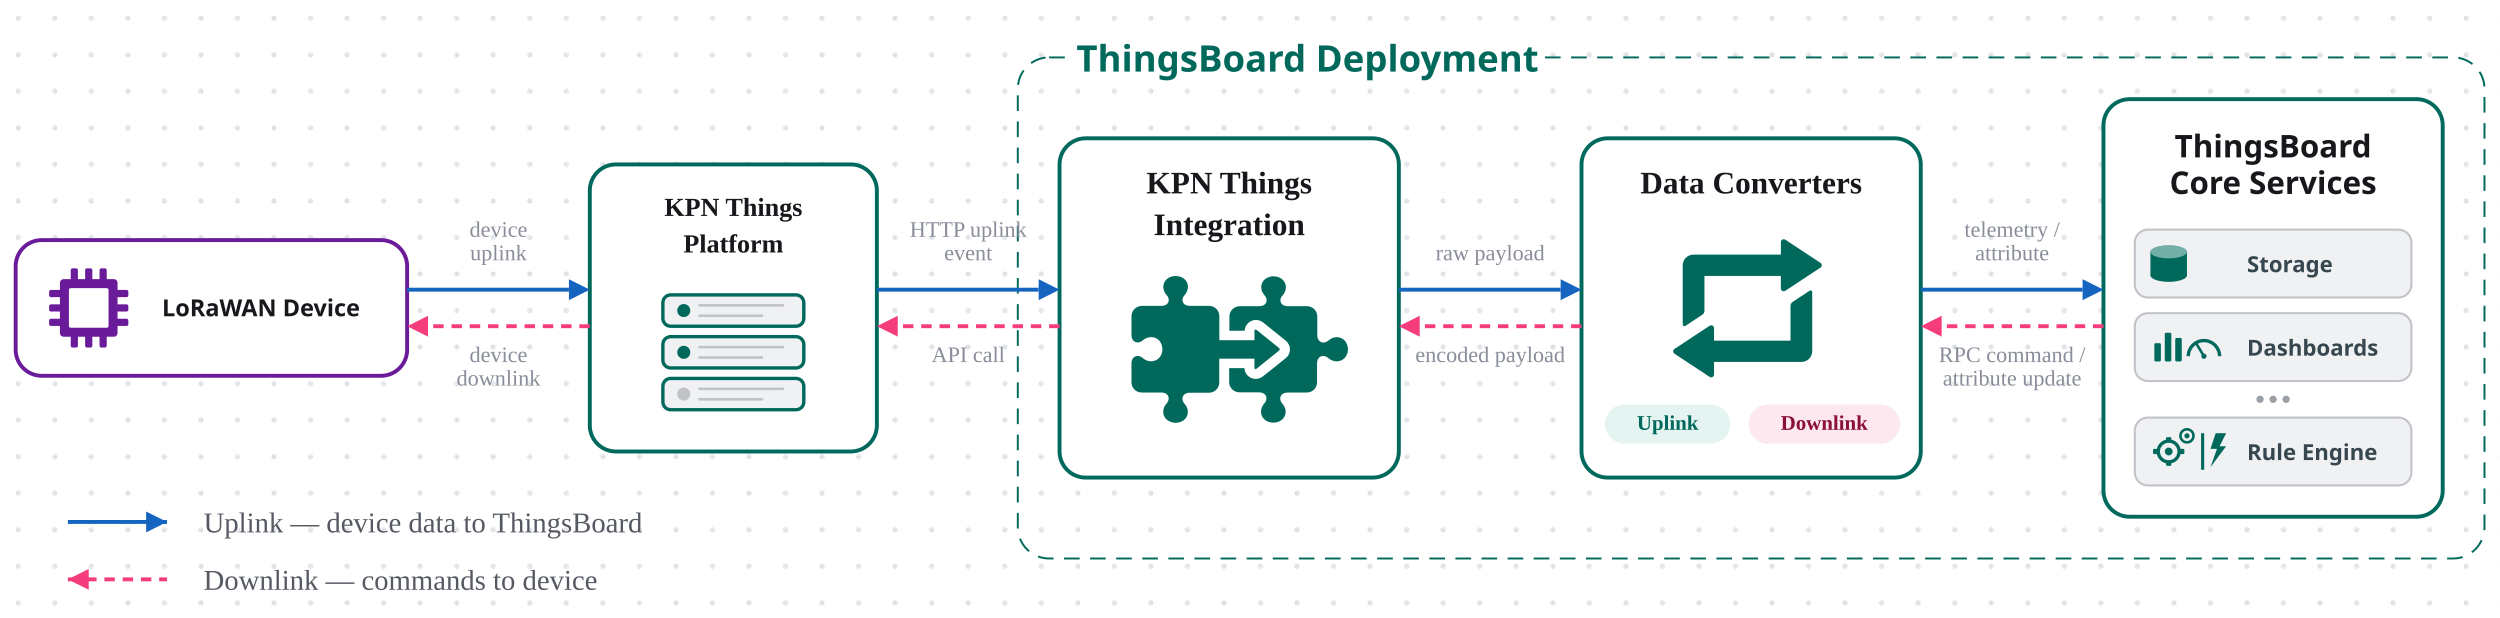
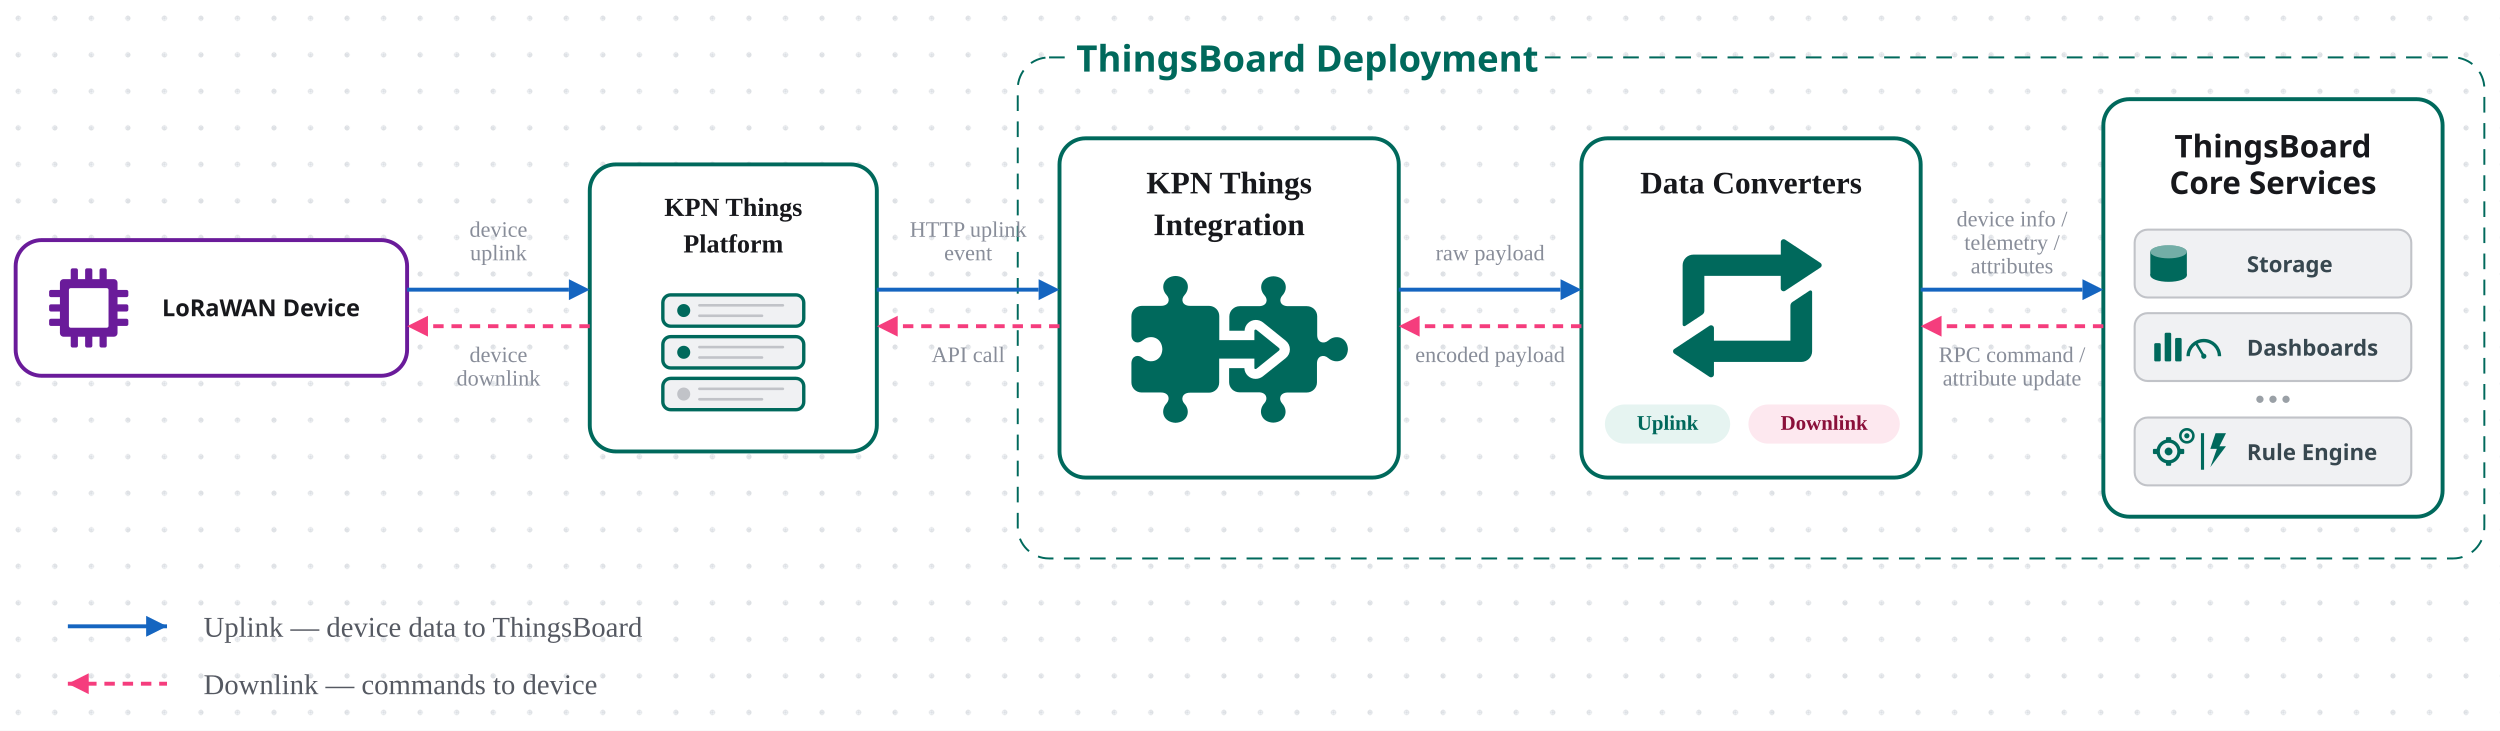
- <svg xmlns="http://www.w3.org/2000/svg" viewBox="0 0 1400 346" width="1400">
+ <svg xmlns="http://www.w3.org/2000/svg" viewBox="0 0 958 280" width="1400">
  <defs>
    <pattern id="dots" x="0" y="0" width="14" height="14" patternUnits="userSpaceOnUse">
      <circle cx="7" cy="7" r="1" fill="#dde0e4" />
    </pattern>
    <clipPath id="clip0">
-       <path fill="#fff" d="M0 0h1400v346H0z" />
+       <path fill="#fff" d="M0 0h958v280H0z" />
    </clipPath>
    <marker id="arrow" viewBox="0 0 10 10" refX="8" refY="5" markerWidth="6" markerHeight="6" orient="auto-start-reverse">
      <path d="M2 1L8 5L2 9" fill="none" stroke="context-stroke" stroke-width="1.5" stroke-linecap="round" stroke-linejoin="round" />
    </marker>
  </defs>
-   <g clip-path="url(#clip0)" transform="scale(1.461461)">
-     <path fill="#fff" d="M0 0h958v237H0z" />
-     <rect width="958" height="237" fill="url(#dots)" />
+   <g clip-path="url(#clip0)">
+     <path fill="#fff" d="M0 0h958v280H0z" />
+     <rect width="958" height="280" fill="url(#dots)" />
    <g transform="translate(0,33)">
      <rect x="390" y="-11" width="562" height="192" rx="12" fill="none" stroke="#00695c" stroke-width="0.75" stroke-dasharray="6,4" />
      <rect x="410" y="-18" width="178" height="14" fill="#fff" />
      <text x="501" y="-11" text-anchor="middle" font-family="system-ui,sans-serif" font-size="14" fill="#00695c" font-weight="600" dominant-baseline="central">ThingsBoard Deployment</text>
      <rect x="6" y="59" width="150" height="52" rx="10" fill="#fff" stroke="#6a1b9a" stroke-width="1.5" />
      <g transform="translate(13.3,64.3) scale(0.69)" fill="#6a1b9a">
        <rect x="14" y="14" width="32" height="32" rx="2" fill="#6a1b9a" />
        <rect x="19" y="19" width="22" height="22" rx="1" fill="#fff" />
        <rect x="20" y="8" width="4" height="7" rx="1" />
        <rect x="28" y="8" width="4" height="7" rx="1" />
        <rect x="36" y="8" width="4" height="7" rx="1" />
        <rect x="20" y="45" width="4" height="7" rx="1" />
        <rect x="28" y="45" width="4" height="7" rx="1" />
        <rect x="36" y="45" width="4" height="7" rx="1" />
        <rect x="8" y="20" width="7" height="4" rx="1" />
        <rect x="8" y="28" width="7" height="4" rx="1" />
        <rect x="8" y="36" width="7" height="4" rx="1" />
        <rect x="45" y="20" width="7" height="4" rx="1" />
        <rect x="45" y="28" width="7" height="4" rx="1" />
        <rect x="45" y="36" width="7" height="4" rx="1" />
      </g>
      <text x="100" y="85" text-anchor="middle" font-family="system-ui,sans-serif" font-size="9" fill="#17181c" font-weight="600" dominant-baseline="middle">LoRaWAN Device</text>
      <rect x="226" y="30" width="110" height="110" rx="10" fill="#fff" stroke="#00695c" stroke-width="1.5" />
      <text x="281" y="43" text-anchor="middle" font-size="10" fill="#17181c" font-weight="600" dominant-baseline="hanging">KPN Things</text>
      <text x="281" y="57" text-anchor="middle" font-size="10" fill="#17181c" font-weight="600" dominant-baseline="hanging">Platform</text>
      <g fill="none" stroke="#00695c" stroke-width="1.3" stroke-linecap="round">
        <rect x="254" y="80" width="54" height="12" rx="3" fill="#f0f1f3" stroke="#00695c" />
        <circle cx="262" cy="86" r="2.5" fill="#00695c" stroke="none" />
        <line x1="268" y1="84" x2="300" y2="84" stroke="#c1c3c8" stroke-width="1" />
        <line x1="268" y1="88" x2="292" y2="88" stroke="#c1c3c8" stroke-width="1" />
        <rect x="254" y="96" width="54" height="12" rx="3" fill="#f0f1f3" stroke="#00695c" />
        <circle cx="262" cy="102" r="2.5" fill="#00695c" stroke="none" />
        <line x1="268" y1="100" x2="300" y2="100" stroke="#c1c3c8" stroke-width="1" />
        <line x1="268" y1="104" x2="292" y2="104" stroke="#c1c3c8" stroke-width="1" />
        <rect x="254" y="112" width="54" height="12" rx="3" fill="#f0f1f3" stroke="#00695c" />
        <circle cx="262" cy="118" r="2.5" fill="#c1c3c8" stroke="none" />
        <line x1="268" y1="116" x2="300" y2="116" stroke="#c1c3c8" stroke-width="1" />
        <line x1="268" y1="120" x2="292" y2="120" stroke="#c1c3c8" stroke-width="1" />
      </g>
      <rect x="406" y="20" width="130" height="130" rx="10" fill="#fff" stroke="#00695c" stroke-width="1.5" />
      <text x="471" y="33" text-anchor="middle" font-size="12" fill="#17181c" font-weight="600" dominant-baseline="hanging">KPN Things</text>
      <text x="471" y="49" text-anchor="middle" font-size="12" fill="#17181c" font-weight="600" dominant-baseline="hanging">Integration</text>
      <g transform="matrix(-0.16987,0,0,-0.166552,516.5201,141.5578)" fill="#00695c">
        <path d="m 465.3,145.05 h -43.5 c -17.7,0 -21.8,-14.7 -12.6,-25.3 15.2,-17.2 7.1,-43 -20.2,-44.5 -27.3,1 -35.4,27.3 -20.2,44 9.1,10.1 5.1,25.3 -12.6,25.3 h -42.5 c -12.6,0 -23.3,10.1 -23.3,23.3 v 55.1 h -1 -78.4 v -21.8 c 0,-2 -2.5,-3 -4.6,-1.5 l -51.1,42 c -1.5,1.5 -1.5,4 0,5.6 l 51.1,42 c 2,1.5 4.6,0 4.6,-2 v -21.8 h 78.2 1 v 55.6 c 0,12.6 10.1,23.3 23.3,23.3 H 356 c 17.7,0 21.8,14.7 12.6,24.8 -15.2,17.2 -7.1,43 20.2,44 27.3,-1 35.4,-27.3 20.2,-44 -9.1,-10.1 -5.1,-24.8 12.6,-24.8 h 43 c 13.2,0 23.8,-10.6 23.8,-23.8 v -43.6 c -0.5,-17.2 -15.2,-21.2 -25.3,-12.1 -17.2,15.2 -43.5,7.1 -44.5,-20.2 1,-27.3 27.3,-35.4 44.5,-20.2 10.1,9.1 24.8,5.1 25.3,-12.1 v -44 c 0.1,-12.7 -10,-23.3 -23.1,-23.3 z" />
        <path d="m 244.7,145.45 h -43.5 c -17.7,0 -21.8,-15.2 -12.6,-25.3 15.2,-17.2 7.1,-43.5 -20.2,-44.5 -27.3,1 -35.4,26.8 -20.2,44 9.1,10.1 5.1,25.3 -12.6,25.3 H 93.1 c -13.2,0 -23.3,10.6 -23.3,23.3 v 43.5 c 0,17.7 -15.2,21.8 -25.3,12.6 -17.2,-15.2 -43.5,-7.1 -44.5,20.2 1,27.3 27.3,35.4 44,20.2 10.1,-9.1 25.3,-5.1 25.3,12.6 v 43 c 0,13.2 10.6,23.3 23.3,23.3 h 42.5 c 17.7,0 21.8,14.7 12.6,24.8 -15.2,16.7 -7.1,43 20.2,44 27.3,-1 35.4,-26.8 20.2,-44 -9.1,-10.1 -5.1,-24.8 12.6,-24.8 h 43 c 13.2,0 23.8,-10.6 23.8,-23.8 v -32.7 h -34.4 c -0.5,13.7 -11.7,24.8 -25.3,24.8 -6.1,0 -11.6,-2 -16.2,-5.6 l -51.1,-42 c -6.1,-5.1 -9.6,-12.1 -9.6,-20.2 0,-8.1 3.5,-15.2 9.6,-20.2 l 51.6,-42 c 4.6,-3.5 10.1,-5.6 16.2,-5.6 13.7,0 24.8,11.1 25.3,24.8 H 268 v -32.4 c 0,-13.2 -10.6,-23.3 -23.3,-23.3 z" />
      </g>
      <rect x="606" y="20" width="130" height="130" rx="10" fill="#fff" stroke="#00695c" stroke-width="1.5" />
      <text x="671" y="33" text-anchor="middle" font-size="12" fill="#17181c" font-weight="600" dominant-baseline="hanging">Data Converters</text>
      <g transform="matrix(0.217828,0,0,0.213574,616.2844,53.1842)" fill="#00695c">
        <path d="m 373.23,68.177 -61.8,-41.6 c -3.4,-2.3 -7.9,0.1 -7.9,4.2 v 22.5 h -153.6 c -10.6,0 -19.1,8.6 -19.1,19.1 v 106.5 c 0,2.3 2.6,3.7 4.5,2.4 l 30,-20.2 c 2.3,-1.5 3.7,-4.1 3.7,-6.9 v -62.7 h 134.4 v 22.5 c 0,4.1 4.5,6.5 7.9,4.2 l 61.8,-41.6 c 3.1,-2 3.1,-6.4 0.1,-8.4 z" />
        <path d="m 354.13,117.98 -30,20.2 c -2.3,1.5 -3.7,4.1 -3.7,6.9 v 62.6 h -134.5 v -22.5 c 0,-4.1 -4.5,-6.5 -7.9,-4.2 l -61.8,41.6 c -3,2 -3,6.4 0,8.4 l 61.8,41.6 c 3.4,2.3 7.9,-0.1 7.9,-4.2 v -22.5 h 153.5 c 10.6,0.1 19.2,-8.5 19.2,-19.1 v -106.4 c 0,-2.3 -2.6,-3.7 -4.5,-2.4 z" />
      </g>
      <rect x="615" y="122" width="48" height="15" rx="7.5" fill="#e6f4f1" />
      <text x="639" y="129" text-anchor="middle" font-size="8" fill="#00695c" font-weight="700" dominant-baseline="central">Uplink</text>
      <rect x="670" y="122" width="58" height="15" rx="7.5" fill="#fde8ef" />
      <text x="699" y="129" text-anchor="middle" font-size="8" fill="#8a0f3a" font-weight="700" dominant-baseline="central">Downlink</text>
      <rect x="806" y="5" width="130" height="160" rx="10" fill="#fff" stroke="#00695c" stroke-width="1.5" />
      <text x="871" y="18" text-anchor="middle" font-family="system-ui,sans-serif" font-size="12" fill="#17181c" font-weight="600" dominant-baseline="hanging">ThingsBoard</text>
      <text x="871" y="32" text-anchor="middle" font-family="system-ui,sans-serif" font-size="12" fill="#17181c" font-weight="600" dominant-baseline="hanging">Core Services</text>
      <g transform="translate(117,5)">
        <rect x="701" y="50" width="106" height="26" rx="5" fill="#f0f1f3" stroke="#c1c3c8" stroke-width=".8" />
        <g fill="#00695c" transform="translate(45,-6.5)">
          <ellipse cx="669" cy="65" rx="7" ry="2.5" fill="#00695c" />
          <rect x="662" y="65" width="14" height="9" fill="#00695c" />
          <ellipse cx="669" cy="74" rx="7" ry="2.5" fill="#00695c" />
          <ellipse cx="669" cy="65" rx="7" ry="2.5" fill="#e6f4f1" opacity=".5" />
        </g>
        <text x="744" y="63" text-anchor="start" font-family="system-ui,sans-serif" font-size="8.5" fill="#37474f" font-weight="600" dominant-baseline="central">Storage</text>
        <rect x="701" y="82" width="106" height="26" rx="5" fill="#f0f1f3" stroke="#c1c3c8" stroke-width=".8" />
        <g fill="#00695c" transform="translate(47.5,-5.5)">
          <rect x="661" y="99" width="2.5" height="7" rx=".5" />
          <rect x="665" y="95" width="2.5" height="11" rx=".5" />
          <rect x="669" y="97" width="2.5" height="9" rx=".5" />
          <path d="M674,104 a6,6 0 0,1 12,0" fill="none" stroke="#00695c" stroke-width="1.3" />
          <line x1="680" y1="104" x2="677" y2="99" stroke="#00695c" stroke-width="1" stroke-linecap="round" />
          <circle cx="680" cy="104" r="1" fill="#00695c" />
        </g>
        <text x="744" y="95" text-anchor="start" font-family="system-ui,sans-serif" font-size="8.5" fill="#37474f" font-weight="600" dominant-baseline="central">Dashboards</text>
        <circle cx="749" cy="115" r="1.4" fill="#9aa0a6" />
        <circle cx="754" cy="115" r="1.4" fill="#9aa0a6" />
        <circle cx="759" cy="115" r="1.4" fill="#9aa0a6" />
        <rect x="701" y="122" width="106" height="26" rx="5" fill="#f0f1f3" stroke="#c1c3c8" stroke-width=".8" />
        <g fill="#00695c" transform="translate(49,0)">
          <circle cx="665" cy="135" r="4" fill="none" stroke="#00695c" stroke-width="1.3" />
          <circle cx="665" cy="135" r="1.5" fill="#00695c" />
          <rect x="664" y="129.5" width="2" height="2" rx=".4" />
          <rect x="664" y="138.5" width="2" height="2" rx=".4" />
          <rect x="659" y="134" width="2" height="2" rx=".4" />
          <rect x="669" y="134" width="2" height="2" rx=".4" />
          <circle cx="672" cy="129" r="2.5" fill="none" stroke="#00695c" stroke-width="1" />
          <circle cx="672" cy="129" r="1" fill="#00695c" />
          <line x1="678" y1="128" x2="678" y2="142" stroke="#00695c" stroke-width="1.2" />
          <polygon points="683,128 681,134 683.5,134 681,141 687,133 684.5,133 687,128" fill="#00695c" />
        </g>
        <text x="744" y="135" text-anchor="start" font-family="system-ui,sans-serif" font-size="8.5" fill="#37474f" font-weight="600" dominant-baseline="central">Rule Engine</text>
      </g>
      <line x1="156" y1="78" x2="218" y2="78" stroke="#1565c0" stroke-width="1.5" />
      <polygon points="218,74 226,78 218,82" fill="#1565c0" />
      <line x1="336" y1="78" x2="398" y2="78" stroke="#1565c0" stroke-width="1.5" />
      <polygon points="398,74 406,78 398,82" fill="#1565c0" />
      <line x1="536" y1="78" x2="598" y2="78" stroke="#1565c0" stroke-width="1.5" />
      <polygon points="598,74 606,78 598,82" fill="#1565c0" />
      <line x1="736" y1="78" x2="798" y2="78" stroke="#1565c0" stroke-width="1.5" />
      <polygon points="798,74 806,78 798,82" fill="#1565c0" />
      <line x1="226" y1="92" x2="164" y2="92" stroke="#f53d7d" stroke-width="1.5" stroke-dasharray="4,3" />
      <polygon points="164,88 156,92 164,96" fill="#f53d7d" />
      <line x1="406" y1="92" x2="344" y2="92" stroke="#f53d7d" stroke-width="1.5" stroke-dasharray="4,3" />
      <polygon points="344,88 336,92 344,96" fill="#f53d7d" />
      <line x1="606" y1="92" x2="544" y2="92" stroke="#f53d7d" stroke-width="1.5" stroke-dasharray="4,3" />
      <polygon points="544,88 536,92 544,96" fill="#f53d7d" />
      <line x1="806" y1="92" x2="744" y2="92" stroke="#f53d7d" stroke-width="1.5" stroke-dasharray="4,3" />
      <polygon points="744,88 736,92 744,96" fill="#f53d7d" />
      <text x="191" y="52" text-anchor="middle" font-size="8.5" fill="#888d99" dominant-baseline="hanging">device</text>
      <text x="191" y="61" text-anchor="middle" font-size="8.5" fill="#888d99" dominant-baseline="hanging">uplink</text>
      <text x="371" y="52" text-anchor="middle" font-size="8.5" fill="#888d99" dominant-baseline="hanging">HTTP uplink</text>
      <text x="371" y="61" text-anchor="middle" font-size="8.5" fill="#888d99" dominant-baseline="hanging">event</text>
      <text x="571" y="61" text-anchor="middle" font-size="8.5" fill="#888d99" dominant-baseline="hanging">raw payload</text>
-       <text x="771" y="52" text-anchor="middle" font-size="8.5" fill="#888d99" dominant-baseline="hanging">telemetry /</text>
-       <text x="771" y="61" text-anchor="middle" font-size="8.5" fill="#888d99" dominant-baseline="hanging">attribute</text>
+       <text x="771" y="48" text-anchor="middle" font-size="8.5" fill="#888d99" dominant-baseline="hanging">device info /</text>
+       <text x="771" y="57" text-anchor="middle" font-size="8.5" fill="#888d99" dominant-baseline="hanging">telemetry /</text>
+       <text x="771" y="66" text-anchor="middle" font-size="8.5" fill="#888d99" dominant-baseline="hanging">attributes</text>
      <text x="191" y="100" text-anchor="middle" font-size="8.5" fill="#888d99" dominant-baseline="hanging">device</text>
      <text x="191" y="109" text-anchor="middle" font-size="8.5" fill="#888d99" dominant-baseline="hanging">downlink</text>
      <text x="371" y="100" text-anchor="middle" font-size="8.5" fill="#888d99" dominant-baseline="hanging">API call</text>
      <text x="571" y="100" text-anchor="middle" font-size="8.5" fill="#888d99" dominant-baseline="hanging">encoded payload</text>
      <text x="771" y="100" text-anchor="middle" font-size="8.5" fill="#888d99" dominant-baseline="hanging">RPC command /</text>
      <text x="771" y="109" text-anchor="middle" font-size="8.5" fill="#888d99" dominant-baseline="hanging">attribute update</text>
    </g>
-     <line x1="26" y1="200" x2="64" y2="200" stroke="#1565c0" stroke-width="1.5" />
-     <polygon points="56,196 64,200 56,204" fill="#1565c0" />
-     <text x="78" y="204" font-size="11" fill="#555962">Uplink — device data to ThingsBoard</text>
-     <line x1="26" y1="222" x2="64" y2="222" stroke="#f53d7d" stroke-width="1.5" stroke-dasharray="4,3" />
-     <polygon points="34,218 26,222 34,226" fill="#f53d7d" />
-     <text x="78" y="226" font-size="11" fill="#555962">Downlink — commands to device</text>
  </g>
+   <line x1="26" y1="240" x2="64" y2="240" stroke="#1565c0" stroke-width="1.5" />
+   <polygon points="56,236 64,240 56,244" fill="#1565c0" />
+   <text x="78" y="244" font-size="11" fill="#555962">Uplink — device data to ThingsBoard</text>
+   <line x1="26" y1="262" x2="64" y2="262" stroke="#f53d7d" stroke-width="1.5" stroke-dasharray="4,3" />
+   <polygon points="34,258 26,262 34,266" fill="#f53d7d" />
+   <text x="78" y="266" font-size="11" fill="#555962">Downlink — commands to device</text>
</svg>
